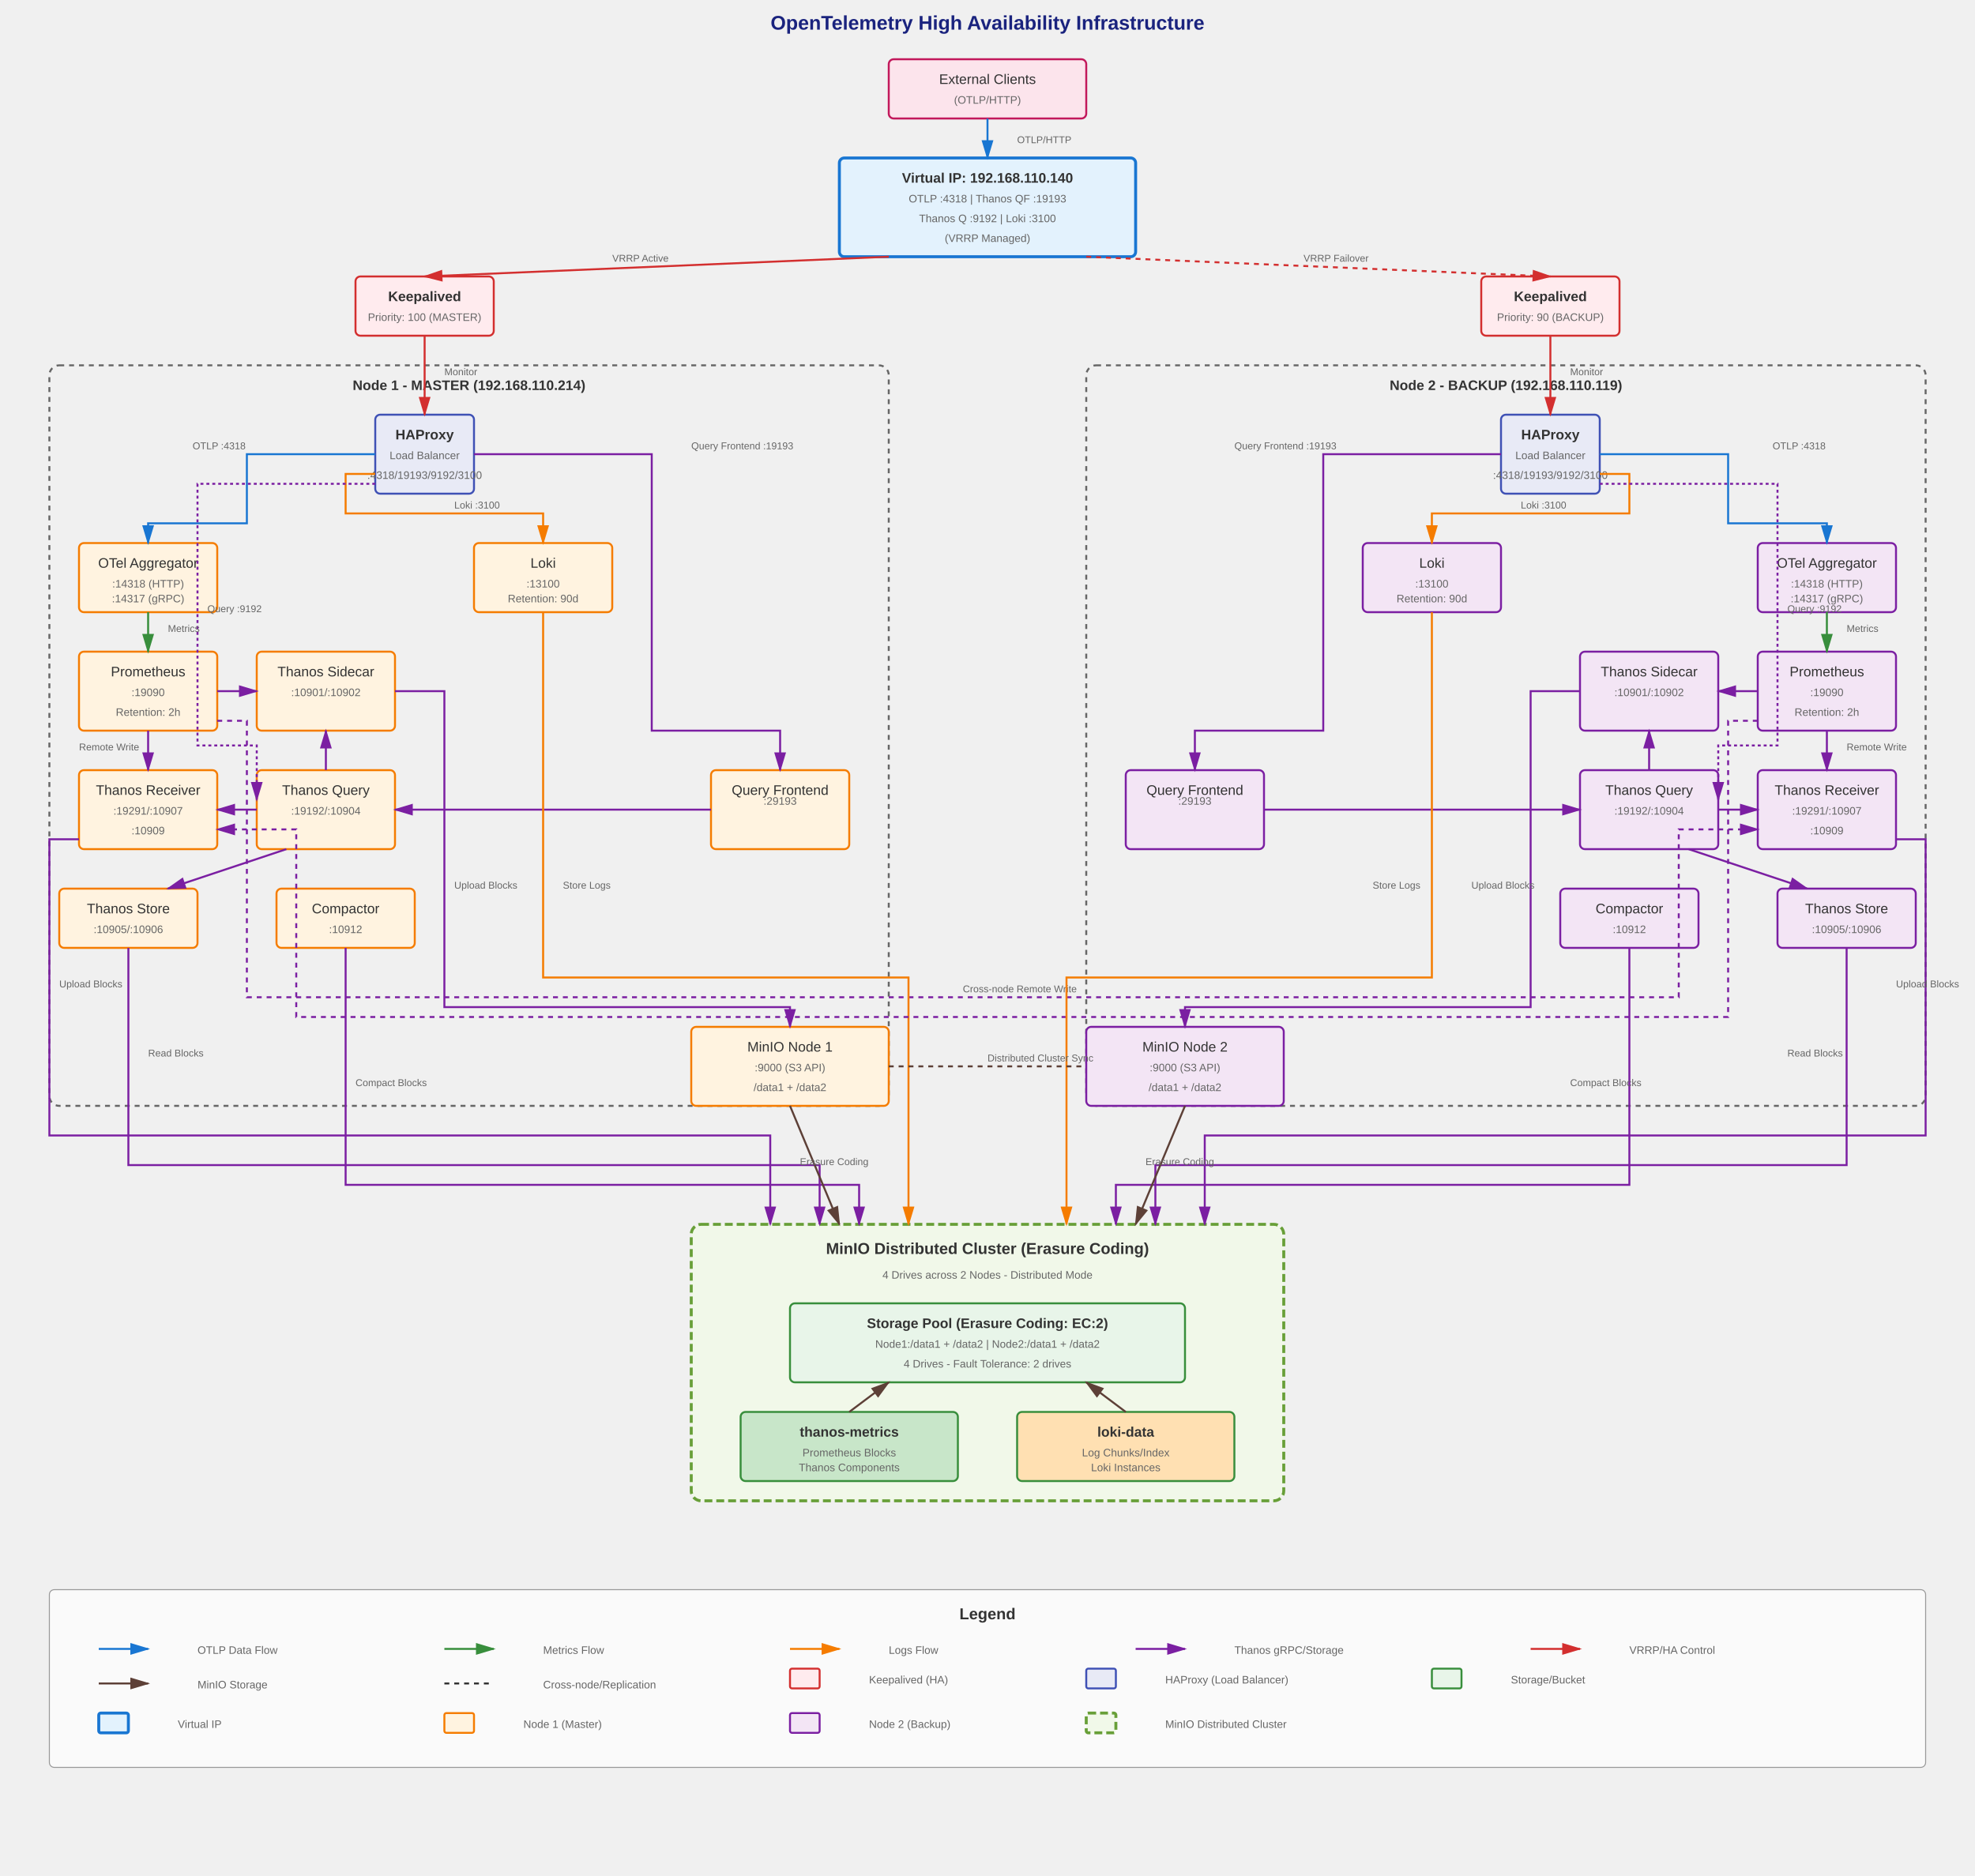
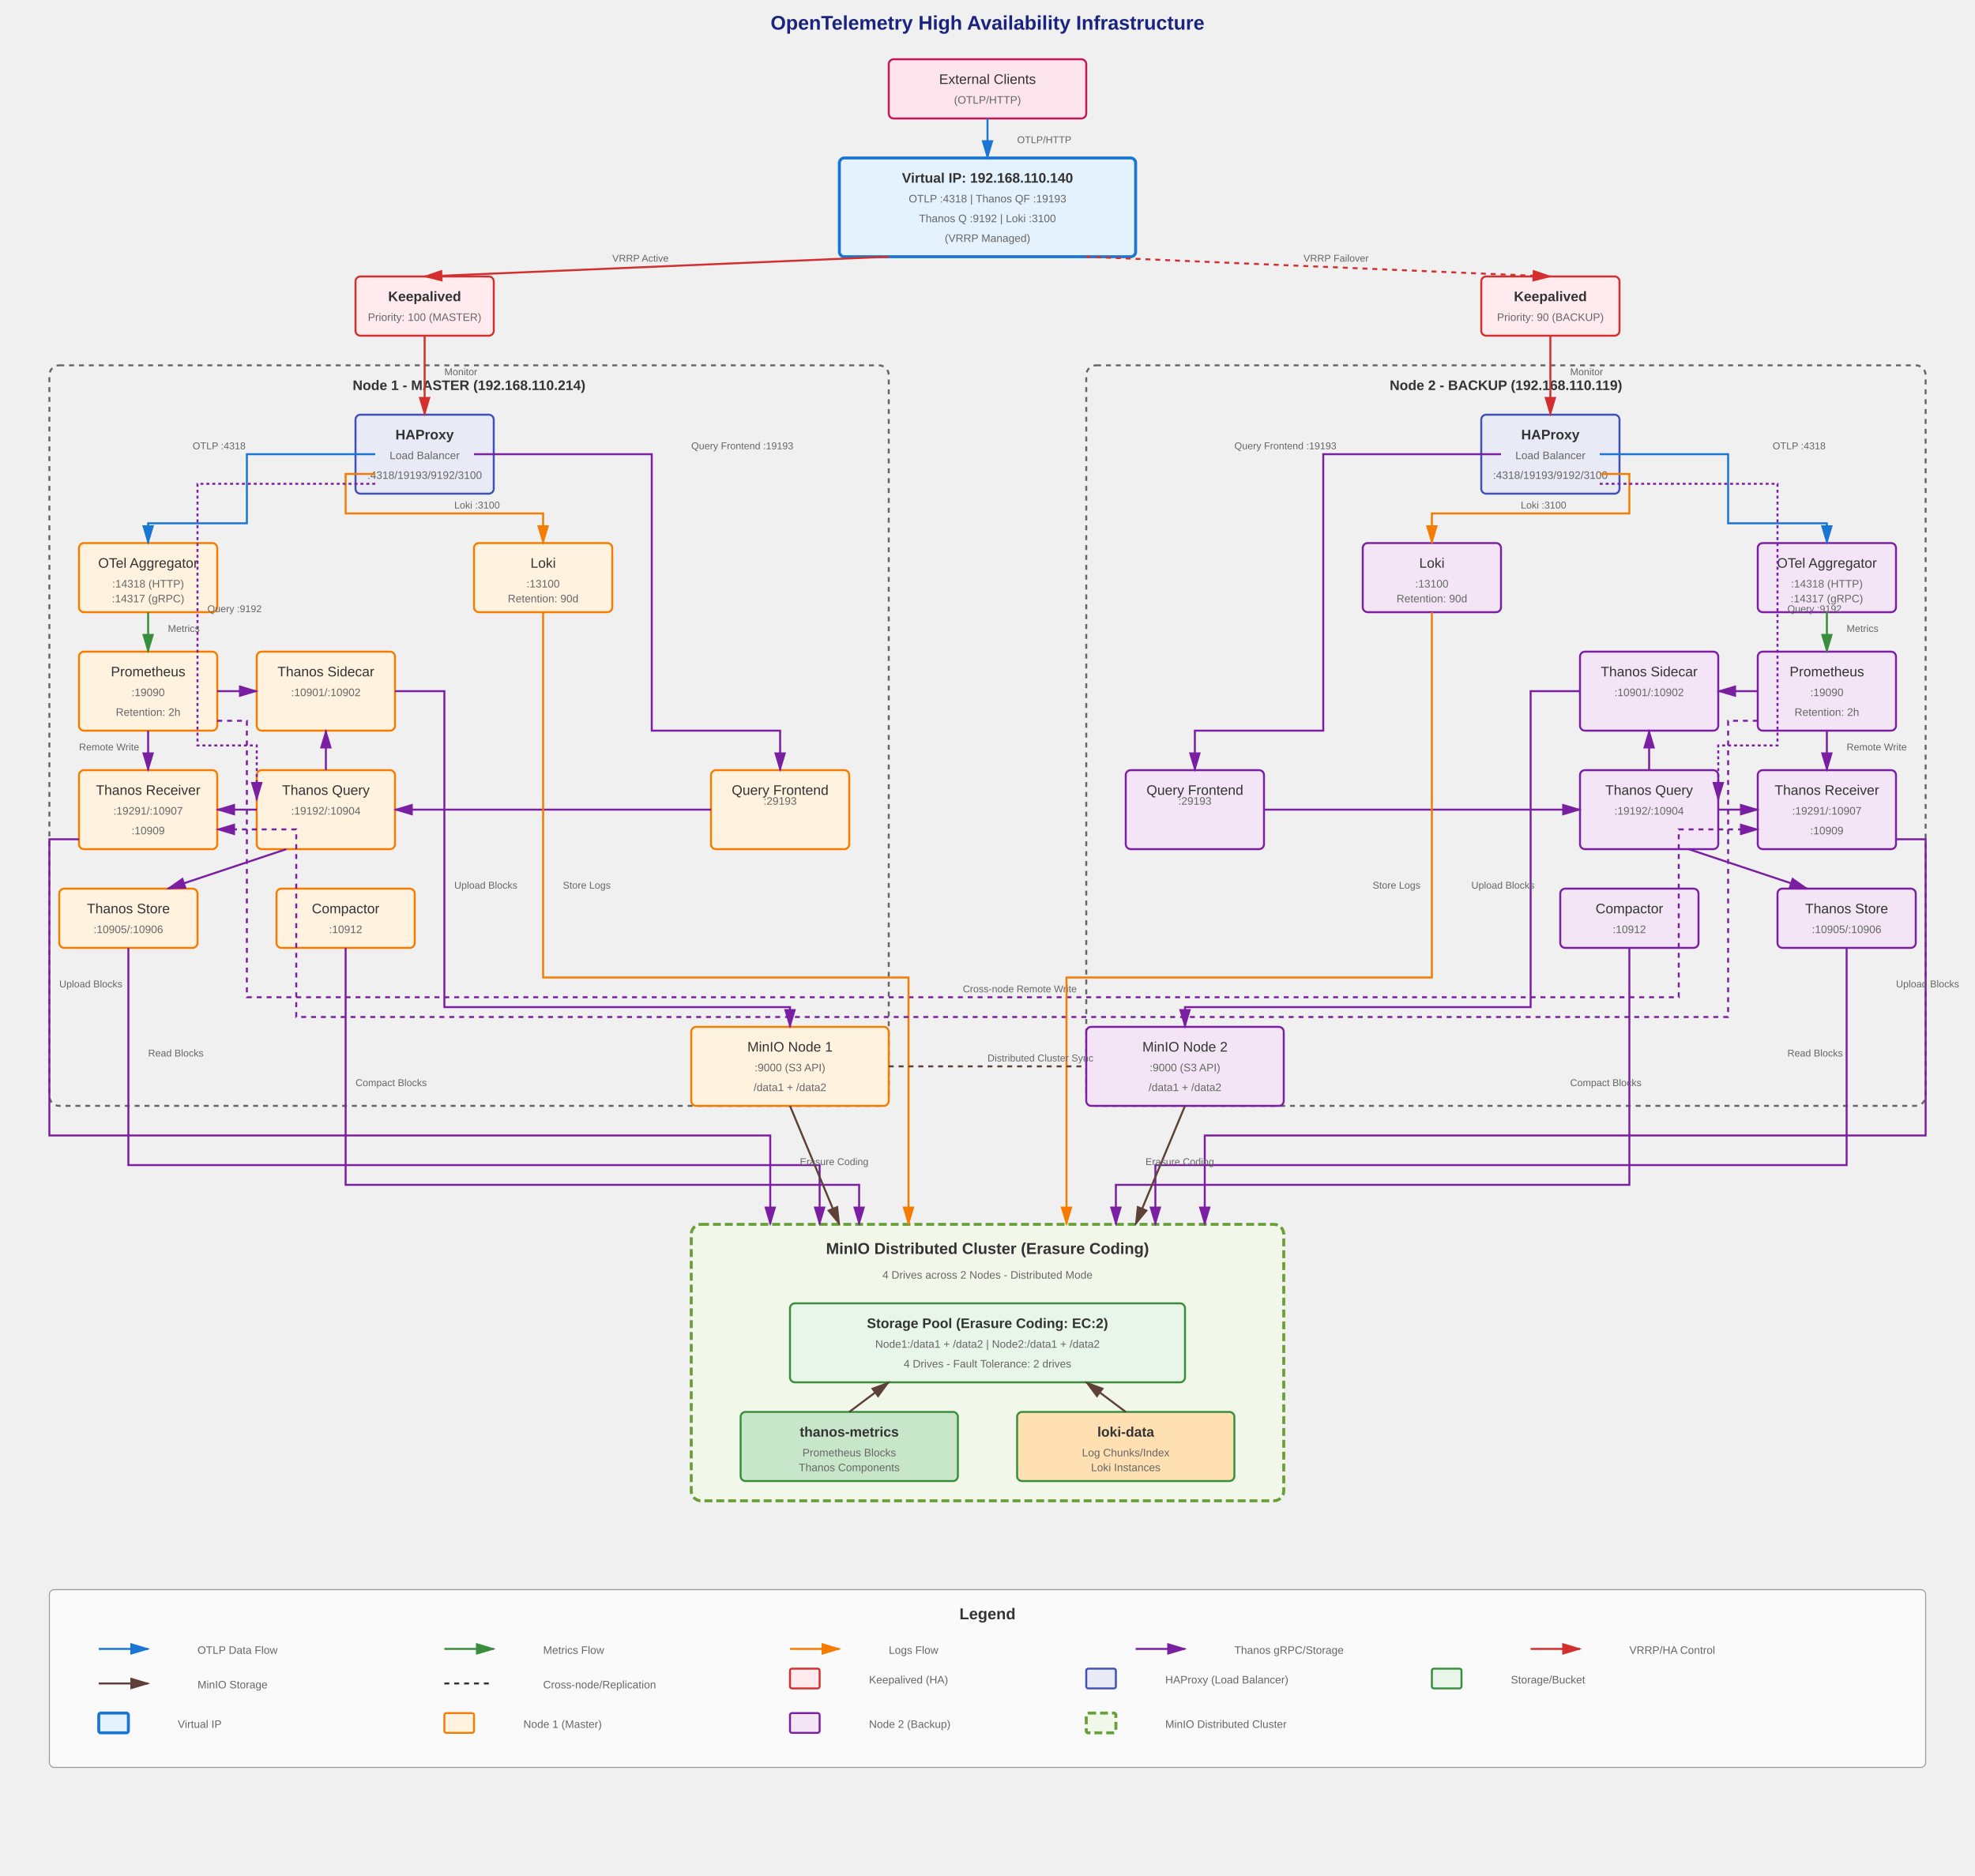
<svg xmlns="http://www.w3.org/2000/svg" viewBox="0 0 2000 1900" width="2000" height="1900">
  <defs>
    <style>
      .box { fill: #ffffff; stroke: #333; stroke-width: 2; }
      .cluster { fill: #f0f0f0; stroke: #666; stroke-width: 2; stroke-dasharray: 5,5; }
      .vip-box { fill: #e3f2fd; stroke: #1976d2; stroke-width: 3; }
      .master-box { fill: #fff3e0; stroke: #f57c00; stroke-width: 2; }
      .backup-box { fill: #f3e5f5; stroke: #7b1fa2; stroke-width: 2; }
      .storage-box { fill: #e8f5e9; stroke: #388e3c; stroke-width: 2; }
      .client-box { fill: #fce4ec; stroke: #c2185b; stroke-width: 2; }
      .keepalived-box { fill: #ffebee; stroke: #d32f2f; stroke-width: 2; }
      .haproxy-box { fill: #e8eaf6; stroke: #3f51b5; stroke-width: 2; }
      .minio-cluster { fill: #f1f8e9; stroke: #689f38; stroke-width: 3; stroke-dasharray: 8,4; }
      .text { font-family: Arial, sans-serif; font-size: 14px; fill: #333; text-anchor: middle; }
      .text-small { font-family: Arial, sans-serif; font-size: 11px; fill: #666; text-anchor: middle; }
      .title { font-family: Arial, sans-serif; font-size: 20px; font-weight: bold; fill: #1a237e; text-anchor: middle; }
      .label { font-family: Arial, sans-serif; font-size: 10px; fill: #666; }
      .line { stroke: #333; stroke-width: 2; fill: none; }
      .line-blue { stroke: #1976d2; stroke-width: 2; fill: none; }
      .line-orange { stroke: #f57c00; stroke-width: 2; fill: none; }
      .line-green { stroke: #388e3c; stroke-width: 2; fill: none; }
      .line-purple { stroke: #7b1fa2; stroke-width: 2; fill: none; }
      .line-brown { stroke: #5d4037; stroke-width: 2; fill: none; }
      .line-red { stroke: #d32f2f; stroke-width: 2; fill: none; }
      .arrow { stroke: #333; stroke-width: 2; fill: #333; }
    </style>
    <marker id="arrowhead" markerWidth="10" markerHeight="10" refX="9" refY="3" orient="auto">
      <polygon points="0 0, 10 3, 0 6" fill="#333" />
    </marker>
    <marker id="arrowhead-blue" markerWidth="10" markerHeight="10" refX="9" refY="3" orient="auto">
      <polygon points="0 0, 10 3, 0 6" fill="#1976d2" />
    </marker>
    <marker id="arrowhead-orange" markerWidth="10" markerHeight="10" refX="9" refY="3" orient="auto">
      <polygon points="0 0, 10 3, 0 6" fill="#f57c00" />
    </marker>
    <marker id="arrowhead-green" markerWidth="10" markerHeight="10" refX="9" refY="3" orient="auto">
      <polygon points="0 0, 10 3, 0 6" fill="#388e3c" />
    </marker>
    <marker id="arrowhead-purple" markerWidth="10" markerHeight="10" refX="9" refY="3" orient="auto">
      <polygon points="0 0, 10 3, 0 6" fill="#7b1fa2" />
    </marker>
    <marker id="arrowhead-red" markerWidth="10" markerHeight="10" refX="9" refY="3" orient="auto">
      <polygon points="0 0, 10 3, 0 6" fill="#d32f2f" />
    </marker>
    <marker id="arrowhead-brown" markerWidth="10" markerHeight="10" refX="9" refY="3" orient="auto">
      <polygon points="0 0, 10 3, 0 6" fill="#5d4037" />
    </marker>
  </defs>
  <text x="1000" y="30" class="title">OpenTelemetry High Availability Infrastructure</text>
  <rect x="900" y="60" width="200" height="60" class="client-box" rx="5" />
  <text x="1000" y="85" class="text">External Clients</text>
  <text x="1000" y="105" class="text-small">(OTLP/HTTP)</text>
  <rect x="850" y="160" width="300" height="100" class="vip-box" rx="5" />
  <text x="1000" y="185" class="text" style="font-weight: bold;">Virtual IP: 192.168.110.140</text>
  <text x="1000" y="205" class="text-small">OTLP :4318 | Thanos QF :19193</text>
  <text x="1000" y="225" class="text-small">Thanos Q :9192 | Loki :3100</text>
  <text x="1000" y="245" class="text-small">(VRRP Managed)</text>
  <rect x="360" y="280" width="140" height="60" class="keepalived-box" rx="5" />
  <text x="430" y="305" class="text" style="font-weight: bold;">Keepalived</text>
  <text x="430" y="325" class="text-small">Priority: 100 (MASTER)</text>
  <rect x="1500" y="280" width="140" height="60" class="keepalived-box" rx="5" />
  <text x="1570" y="305" class="text" style="font-weight: bold;">Keepalived</text>
  <text x="1570" y="325" class="text-small">Priority: 90 (BACKUP)</text>
  <rect x="50" y="370" width="850" height="750" class="cluster" rx="10" />
  <text x="475" y="395" class="text" style="font-weight: bold;">Node 1 - MASTER (192.168.110.214)</text>
-   <rect x="380" y="420" width="100" height="80" class="haproxy-box" rx="5" />
+   <rect x="360" y="420" width="140" height="80" class="haproxy-box" rx="5" />
  <text x="430" y="445" class="text" style="font-weight: bold;">HAProxy</text>
  <text x="430" y="465" class="text-small">Load Balancer</text>
  <text x="430" y="485" class="text-small">:4318/19193/9192/3100</text>
  <rect x="80" y="550" width="140" height="70" class="master-box" rx="5" />
  <text x="150" y="575" class="text">OTel Aggregator</text>
  <text x="150" y="595" class="text-small">:14318 (HTTP)</text>
  <text x="150" y="610" class="text-small">:14317 (gRPC)</text>
  <rect x="80" y="660" width="140" height="80" class="master-box" rx="5" />
  <text x="150" y="685" class="text">Prometheus</text>
  <text x="150" y="705" class="text-small">:19090</text>
  <text x="150" y="725" class="text-small">Retention: 2h</text>
  <rect x="260" y="660" width="140" height="80" class="master-box" rx="5" />
  <text x="330" y="685" class="text">Thanos Sidecar</text>
  <text x="330" y="705" class="text-small">:10901/:10902</text>
  <rect x="80" y="780" width="140" height="80" class="master-box" rx="5" />
  <text x="150" y="805" class="text">Thanos Receiver</text>
  <text x="150" y="825" class="text-small">:19291/:10907</text>
  <text x="150" y="845" class="text-small">:10909</text>
  <rect x="260" y="780" width="140" height="80" class="master-box" rx="5" />
  <text x="330" y="805" class="text">Thanos Query</text>
  <text x="330" y="825" class="text-small">:19192/:10904</text>
  <rect x="720" y="780" width="140" height="80" class="master-box" rx="5" />
  <text x="790" y="805" class="text">Query Frontend</text>
  <text x="790" y="815" class="text-small">:29193</text>
  <rect x="60" y="900" width="140" height="60" class="master-box" rx="5" />
  <text x="130" y="925" class="text">Thanos Store</text>
  <text x="130" y="945" class="text-small">:10905/:10906</text>
  <rect x="280" y="900" width="140" height="60" class="master-box" rx="5" />
  <text x="350" y="925" class="text">Compactor</text>
  <text x="350" y="945" class="text-small">:10912</text>
  <rect x="480" y="550" width="140" height="70" class="master-box" rx="5" />
  <text x="550" y="575" class="text">Loki</text>
  <text x="550" y="595" class="text-small">:13100</text>
  <text x="550" y="610" class="text-small">Retention: 90d</text>
  <rect x="700" y="1040" width="200" height="80" class="master-box" rx="5" />
  <text x="800" y="1065" class="text">MinIO Node 1</text>
  <text x="800" y="1085" class="text-small">:9000 (S3 API)</text>
  <text x="800" y="1105" class="text-small">/data1 + /data2</text>
  <rect x="1100" y="370" width="850" height="750" class="cluster" rx="10" />
  <text x="1525" y="395" class="text" style="font-weight: bold;">Node 2 - BACKUP (192.168.110.119)</text>
-   <rect x="1520" y="420" width="100" height="80" class="haproxy-box" rx="5" />
+   <rect x="1500" y="420" width="140" height="80" class="haproxy-box" rx="5" />
  <text x="1570" y="445" class="text" style="font-weight: bold;">HAProxy</text>
  <text x="1570" y="465" class="text-small">Load Balancer</text>
  <text x="1570" y="485" class="text-small">:4318/19193/9192/3100</text>
  <rect x="1780" y="550" width="140" height="70" class="backup-box" rx="5" />
  <text x="1850" y="575" class="text">OTel Aggregator</text>
  <text x="1850" y="595" class="text-small">:14318 (HTTP)</text>
  <text x="1850" y="610" class="text-small">:14317 (gRPC)</text>
  <rect x="1780" y="660" width="140" height="80" class="backup-box" rx="5" />
  <text x="1850" y="685" class="text">Prometheus</text>
  <text x="1850" y="705" class="text-small">:19090</text>
  <text x="1850" y="725" class="text-small">Retention: 2h</text>
  <rect x="1600" y="660" width="140" height="80" class="backup-box" rx="5" />
  <text x="1670" y="685" class="text">Thanos Sidecar</text>
  <text x="1670" y="705" class="text-small">:10901/:10902</text>
  <rect x="1780" y="780" width="140" height="80" class="backup-box" rx="5" />
  <text x="1850" y="805" class="text">Thanos Receiver</text>
  <text x="1850" y="825" class="text-small">:19291/:10907</text>
  <text x="1850" y="845" class="text-small">:10909</text>
  <rect x="1600" y="780" width="140" height="80" class="backup-box" rx="5" />
  <text x="1670" y="805" class="text">Thanos Query</text>
  <text x="1670" y="825" class="text-small">:19192/:10904</text>
  <rect x="1140" y="780" width="140" height="80" class="backup-box" rx="5" />
  <text x="1210" y="805" class="text">Query Frontend</text>
  <text x="1210" y="815" class="text-small">:29193</text>
  <rect x="1800" y="900" width="140" height="60" class="backup-box" rx="5" />
  <text x="1870" y="925" class="text">Thanos Store</text>
  <text x="1870" y="945" class="text-small">:10905/:10906</text>
  <rect x="1580" y="900" width="140" height="60" class="backup-box" rx="5" />
  <text x="1650" y="925" class="text">Compactor</text>
  <text x="1650" y="945" class="text-small">:10912</text>
  <rect x="1380" y="550" width="140" height="70" class="backup-box" rx="5" />
  <text x="1450" y="575" class="text">Loki</text>
  <text x="1450" y="595" class="text-small">:13100</text>
  <text x="1450" y="610" class="text-small">Retention: 90d</text>
  <rect x="1100" y="1040" width="200" height="80" class="backup-box" rx="5" />
  <text x="1200" y="1065" class="text">MinIO Node 2</text>
  <text x="1200" y="1085" class="text-small">:9000 (S3 API)</text>
  <text x="1200" y="1105" class="text-small">/data1 + /data2</text>
  <rect x="700" y="1240" width="600" height="280" class="minio-cluster" rx="10" />
  <text x="1000" y="1270" class="text" style="font-weight: bold; font-size: 16px;">MinIO Distributed Cluster (Erasure Coding)</text>
  <text x="1000" y="1295" class="text-small">4 Drives across 2 Nodes - Distributed Mode</text>
  <rect x="800" y="1320" width="400" height="80" class="storage-box" rx="5" />
  <text x="1000" y="1345" class="text" style="font-weight: bold;">Storage Pool (Erasure Coding: EC:2)</text>
  <text x="1000" y="1365" class="text-small">Node1:/data1 + /data2 | Node2:/data1 + /data2</text>
  <text x="1000" y="1385" class="text-small">4 Drives - Fault Tolerance: 2 drives</text>
  <rect x="750" y="1430" width="220" height="70" class="storage-box" rx="5" style="fill: #c8e6c9;" />
  <text x="860" y="1455" class="text" style="font-weight: bold;">thanos-metrics</text>
  <text x="860" y="1475" class="text-small">Prometheus Blocks</text>
  <text x="860" y="1490" class="text-small">Thanos Components</text>
  <rect x="1030" y="1430" width="220" height="70" class="storage-box" rx="5" style="fill: #ffe0b2;" />
  <text x="1140" y="1455" class="text" style="font-weight: bold;">loki-data</text>
  <text x="1140" y="1475" class="text-small">Log Chunks/Index</text>
  <text x="1140" y="1490" class="text-small">Loki Instances</text>
  <path d="M 1000,120 L 1000,160" class="line-blue" marker-end="url(#arrowhead-blue)" />
  <text x="1030" y="145" class="label" fill="#1976d2">OTLP/HTTP</text>
  <path d="M 900,260 L 430,280" class="line-red" marker-end="url(#arrowhead-red)" />
  <text x="620" y="265" class="label" fill="#d32f2f">VRRP Active</text>
  <path d="M 1100,260 L 1570,280" class="line-red" style="stroke-dasharray: 5,5" marker-end="url(#arrowhead-red)" />
  <text x="1320" y="265" class="label" fill="#d32f2f">VRRP Failover</text>
  <path d="M 430,340 L 430,420" class="line-red" marker-end="url(#arrowhead-red)" />
  <text x="450" y="380" class="label" fill="#d32f2f">Monitor</text>
  <path d="M 380,460 L 250,460 L 250,530 L 150,530 L 150,550" class="line-blue" marker-end="url(#arrowhead-blue)" />
  <text x="195" y="455" class="label" fill="#1976d2">OTLP :4318</text>
  <path d="M 380,480 L 350,480 L 350,520 L 550,520 L 550,550" class="line-orange" marker-end="url(#arrowhead-orange)" />
  <text x="460" y="515" class="label" fill="#f57c00">Loki :3100</text>
  <path d="M 480,460 L 660,460 L 660,740 L 790,740 L 790,780" class="line-purple" marker-end="url(#arrowhead-purple)" />
  <text x="700" y="455" class="label" fill="#7b1fa2">Query Frontend :19193</text>
  <path d="M 380,490 L 200,490 L 200,755 L 260,755 L 260,810" class="line-purple" style="stroke-dasharray: 3,3" marker-end="url(#arrowhead-purple)" />
  <text x="210" y="620" class="label" fill="#7b1fa2">Query :9192</text>
  <path d="M 150,620 L 150,660" class="line-green" marker-end="url(#arrowhead-green)" />
  <text x="170" y="640" class="label" fill="#388e3c">Metrics</text>
  <path d="M 220,700 L 260,700" class="line-purple" marker-end="url(#arrowhead-purple)" />
  <path d="M 150,740 L 150,780" class="line-purple" marker-end="url(#arrowhead-purple)" />
  <text x="80" y="760" class="label" fill="#7b1fa2">Remote Write</text>
  <path d="M 220,730 L 250,730 L 250,1010 L 1700,1010 L 1700,840 L 1780,840" class="line-purple" style="stroke-dasharray: 5,5" marker-end="url(#arrowhead-purple)" />
  <text x="975" y="1005" class="label" fill="#7b1fa2">Cross-node Remote Write</text>
  <path d="M 720,820 L 400,820" class="line-purple" marker-end="url(#arrowhead-purple)" />
  <path d="M 330,780 L 330,740" class="line-purple" marker-end="url(#arrowhead-purple)" />
  <path d="M 260,820 L 220,820" class="line-purple" marker-end="url(#arrowhead-purple)" />
  <path d="M 290,860 L 170,900" class="line-purple" marker-end="url(#arrowhead-purple)" />
  <path d="M 400,700 L 450,700 L 450,1020 L 800,1020 L 800,1040" class="line-purple" marker-end="url(#arrowhead-purple)" />
  <text x="460" y="900" class="label" fill="#7b1fa2">Upload Blocks</text>
  <path d="M 130,960 L 130,1180 L 830,1180 L 830,1240" class="line-purple" marker-end="url(#arrowhead-purple)" />
  <text x="150" y="1070" class="label" fill="#7b1fa2">Read Blocks</text>
  <path d="M 80,850 L 50,850 L 50,1150 L 780,1150 L 780,1240" class="line-purple" marker-end="url(#arrowhead-purple)" />
  <text x="60" y="1000" class="label" fill="#7b1fa2">Upload Blocks</text>
  <path d="M 350,960 L 350,1200 L 870,1200 L 870,1240" class="line-purple" marker-end="url(#arrowhead-purple)" />
  <text x="360" y="1100" class="label" fill="#7b1fa2">Compact Blocks</text>
  <path d="M 550,620 L 550,990 L 920,990 L 920,1240" class="line-orange" marker-end="url(#arrowhead-orange)" />
  <text x="570" y="900" class="label" fill="#f57c00">Store Logs</text>
  <path d="M 800,1120 L 850,1240" class="line-brown" marker-end="url(#arrowhead-brown)" />
  <text x="810" y="1180" class="label" fill="#5d4037">Erasure Coding</text>
  <path d="M 1570,340 L 1570,420" class="line-red" marker-end="url(#arrowhead-red)" />
  <text x="1590" y="380" class="label" fill="#d32f2f">Monitor</text>
  <path d="M 1620,460 L 1750,460 L 1750,530 L 1850,530 L 1850,550" class="line-blue" marker-end="url(#arrowhead-blue)" />
  <text x="1795" y="455" class="label" fill="#1976d2">OTLP :4318</text>
  <path d="M 1620,480 L 1650,480 L 1650,520 L 1450,520 L 1450,550" class="line-orange" marker-end="url(#arrowhead-orange)" />
  <text x="1540" y="515" class="label" fill="#f57c00">Loki :3100</text>
  <path d="M 1520,460 L 1340,460 L 1340,740 L 1210,740 L 1210,780" class="line-purple" marker-end="url(#arrowhead-purple)" />
  <text x="1250" y="455" class="label" fill="#7b1fa2">Query Frontend :19193</text>
  <path d="M 1620,490 L 1800,490 L 1800,755 L 1740,755 L 1740,810" class="line-purple" style="stroke-dasharray: 3,3" marker-end="url(#arrowhead-purple)" />
  <text x="1810" y="620" class="label" fill="#7b1fa2">Query :9192</text>
  <path d="M 1850,620 L 1850,660" class="line-green" marker-end="url(#arrowhead-green)" />
  <text x="1870" y="640" class="label" fill="#388e3c">Metrics</text>
  <path d="M 1780,700 L 1740,700" class="line-purple" marker-end="url(#arrowhead-purple)" />
  <path d="M 1850,740 L 1850,780" class="line-purple" marker-end="url(#arrowhead-purple)" />
  <text x="1870" y="760" class="label" fill="#7b1fa2">Remote Write</text>
  <path d="M 1780,730 L 1750,730 L 1750,1030 L 300,1030 L 300,840 L 220,840" class="line-purple" style="stroke-dasharray: 5,5" marker-end="url(#arrowhead-purple)" />
  <path d="M 1280,820 L 1600,820" class="line-purple" marker-end="url(#arrowhead-purple)" />
  <path d="M 1670,780 L 1670,740" class="line-purple" marker-end="url(#arrowhead-purple)" />
  <path d="M 1740,820 L 1780,820" class="line-purple" marker-end="url(#arrowhead-purple)" />
  <path d="M 1710,860 L 1830,900" class="line-purple" marker-end="url(#arrowhead-purple)" />
  <path d="M 1600,700 L 1550,700 L 1550,1020 L 1200,1020 L 1200,1040" class="line-purple" marker-end="url(#arrowhead-purple)" />
  <text x="1490" y="900" class="label" fill="#7b1fa2">Upload Blocks</text>
  <path d="M 1870,960 L 1870,1180 L 1170,1180 L 1170,1240" class="line-purple" marker-end="url(#arrowhead-purple)" />
  <text x="1810" y="1070" class="label" fill="#7b1fa2">Read Blocks</text>
  <path d="M 1920,850 L 1950,850 L 1950,1150 L 1220,1150 L 1220,1240" class="line-purple" marker-end="url(#arrowhead-purple)" />
  <text x="1920" y="1000" class="label" fill="#7b1fa2">Upload Blocks</text>
  <path d="M 1650,960 L 1650,1200 L 1130,1200 L 1130,1240" class="line-purple" marker-end="url(#arrowhead-purple)" />
  <text x="1590" y="1100" class="label" fill="#7b1fa2">Compact Blocks</text>
  <path d="M 1450,620 L 1450,990 L 1080,990 L 1080,1240" class="line-orange" marker-end="url(#arrowhead-orange)" />
  <text x="1390" y="900" class="label" fill="#f57c00">Store Logs</text>
  <path d="M 1200,1120 L 1150,1240" class="line-brown" marker-end="url(#arrowhead-brown)" />
  <text x="1160" y="1180" class="label" fill="#5d4037">Erasure Coding</text>
  <line x1="900" y1="1080" x2="1100" y2="1080" class="line-brown" style="stroke-dasharray: 5,5" />
  <text x="1000" y="1075" class="label" fill="#5d4037">Distributed Cluster Sync</text>
  <path d="M 860,1430 L 900,1400" class="line-brown" marker-end="url(#arrowhead-brown)" />
  <path d="M 1140,1430 L 1100,1400" class="line-brown" marker-end="url(#arrowhead-brown)" />
  <rect x="50" y="1610" width="1900" height="180" fill="#fafafa" stroke="#999" stroke-width="1" rx="5" />
  <text x="1000" y="1640" class="text" style="font-weight: bold; font-size: 16px;">Legend</text>
  <line x1="100" y1="1670" x2="150" y2="1670" class="line-blue" marker-end="url(#arrowhead-blue)" />
  <text x="200" y="1675" class="text-small" style="text-anchor: start;">OTLP Data Flow</text>
  <line x1="450" y1="1670" x2="500" y2="1670" class="line-green" marker-end="url(#arrowhead-green)" />
  <text x="550" y="1675" class="text-small" style="text-anchor: start;">Metrics Flow</text>
  <line x1="800" y1="1670" x2="850" y2="1670" class="line-orange" marker-end="url(#arrowhead-orange)" />
  <text x="900" y="1675" class="text-small" style="text-anchor: start;">Logs Flow</text>
  <line x1="1150" y1="1670" x2="1200" y2="1670" class="line-purple" marker-end="url(#arrowhead-purple)" />
  <text x="1250" y="1675" class="text-small" style="text-anchor: start;">Thanos gRPC/Storage</text>
  <line x1="1550" y1="1670" x2="1600" y2="1670" class="line-red" marker-end="url(#arrowhead-red)" />
  <text x="1650" y="1675" class="text-small" style="text-anchor: start;">VRRP/HA Control</text>
  <line x1="100" y1="1705" x2="150" y2="1705" class="line-brown" marker-end="url(#arrowhead-brown)" />
  <text x="200" y="1710" class="text-small" style="text-anchor: start;">MinIO Storage</text>
  <line x1="450" y1="1705" x2="500" y2="1705" class="line" style="stroke-dasharray: 5,5" />
  <text x="550" y="1710" class="text-small" style="text-anchor: start;">Cross-node/Replication</text>
  <rect x="800" y="1690" width="30" height="20" class="keepalived-box" rx="2" />
  <text x="880" y="1705" class="text-small" style="text-anchor: start;">Keepalived (HA)</text>
  <rect x="1100" y="1690" width="30" height="20" class="haproxy-box" rx="2" />
  <text x="1180" y="1705" class="text-small" style="text-anchor: start;">HAProxy (Load Balancer)</text>
  <rect x="1450" y="1690" width="30" height="20" class="storage-box" rx="2" />
  <text x="1530" y="1705" class="text-small" style="text-anchor: start;">Storage/Bucket</text>
  <rect x="100" y="1735" width="30" height="20" class="vip-box" rx="2" />
  <text x="180" y="1750" class="text-small" style="text-anchor: start;">Virtual IP</text>
  <rect x="450" y="1735" width="30" height="20" class="master-box" rx="2" />
  <text x="530" y="1750" class="text-small" style="text-anchor: start;">Node 1 (Master)</text>
  <rect x="800" y="1735" width="30" height="20" class="backup-box" rx="2" />
  <text x="880" y="1750" class="text-small" style="text-anchor: start;">Node 2 (Backup)</text>
  <rect x="1100" y="1735" width="30" height="20" class="minio-cluster" rx="2" />
  <text x="1180" y="1750" class="text-small" style="text-anchor: start;">MinIO Distributed Cluster</text>
</svg>
